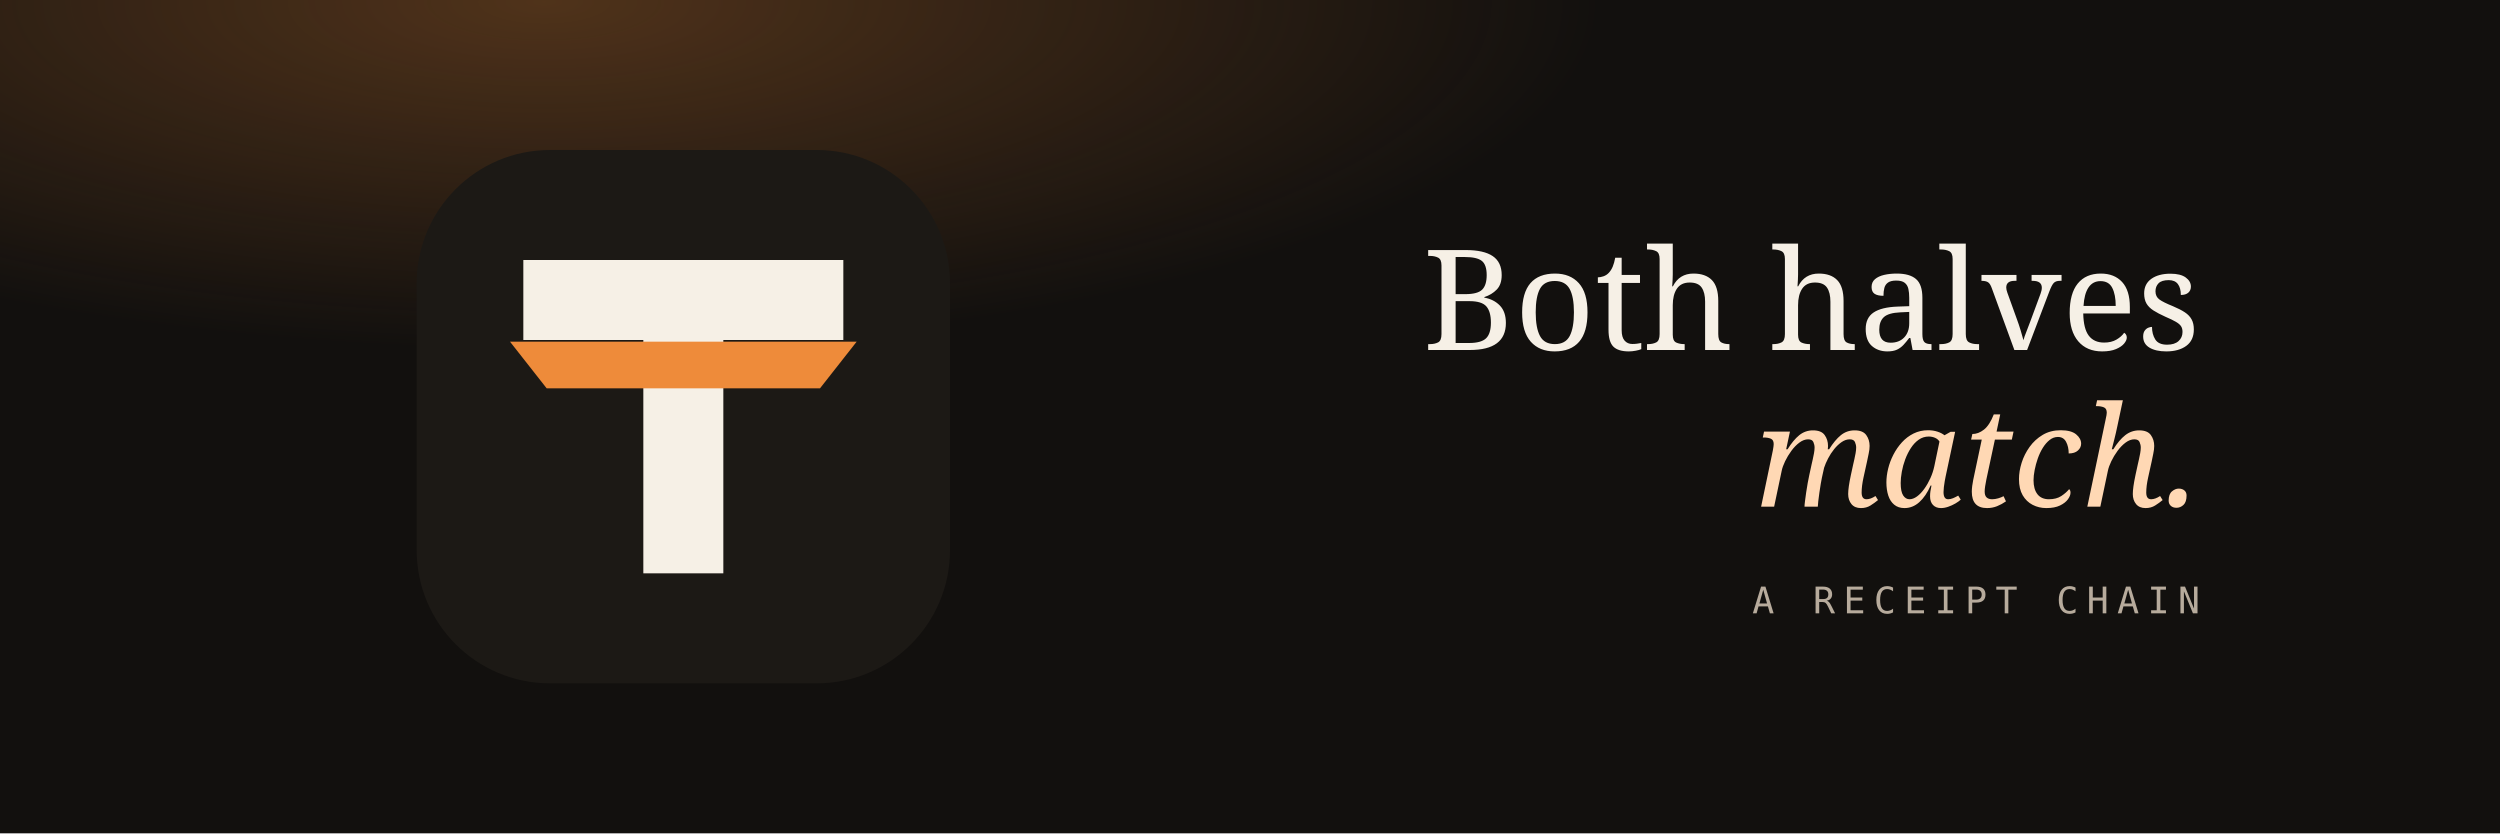
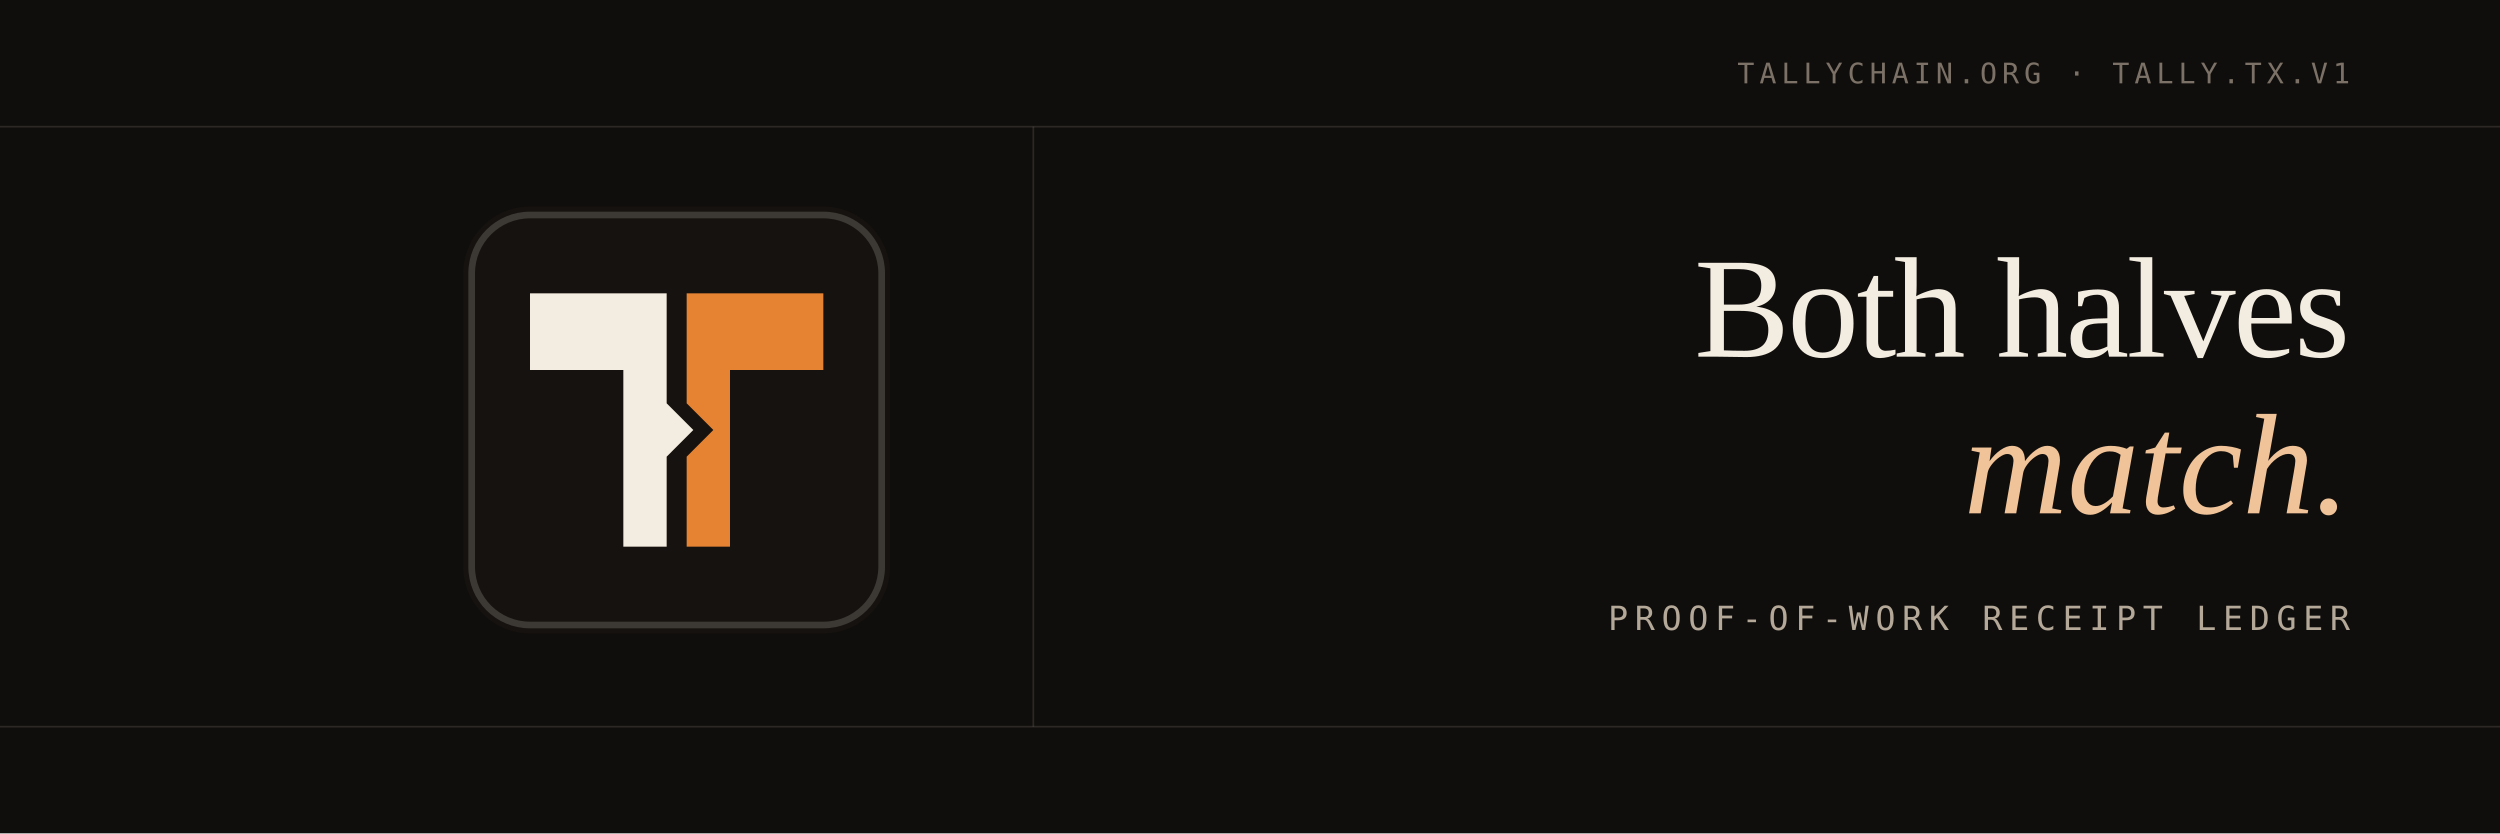
<svg xmlns="http://www.w3.org/2000/svg" width="1500" height="500" viewBox="0 0 1500 500">
-   <rect width="1500" height="500" fill="#12100e" />
-   <radialGradient id="glow" cx="22%" cy="0%" r="60%">
-     <stop offset="0%" stop-color="#ee8b3a" stop-opacity="0.28" />
-     <stop offset="70%" stop-color="#ee8b3a" stop-opacity="0" />
-   </radialGradient>
-   <rect width="1500" height="500" fill="url(#glow)" />
-   <g transform="translate(250 90) scale(10)">
-     <rect width="32" height="32" rx="8" fill="#1c1915" />
-     <rect x="6.4" y="6.6" width="19.2" height="4.8" fill="#f6f0e6" />
-     <rect x="13.6" y="6.6" width="4.8" height="18.8" fill="#f6f0e6" />
-     <path d="M5.6 11.5h20.8l-2.2 2.8H7.8z" fill="#ee8b3a" />
+   <rect width="1500" height="500" fill="#100e0c" />
+   <line x1="0" y1="76" x2="1500" y2="76" stroke="#f3ece0" stroke-opacity=".12" />
+   <line x1="0" y1="436" x2="1500" y2="436" stroke="#f3ece0" stroke-opacity=".12" />
+   <line x1="620" y1="76" x2="620" y2="436" stroke="#f3ece0" stroke-opacity=".12" />
+   <text x="1410" y="50" text-anchor="end" font-family="Consolas, monospace" font-size="17" letter-spacing="3" fill="#7b7166">TALLYCHAIN.ORG · TALLY.TX.V1</text>
+   <g transform="translate(278 124) scale(4)">
+     <rect width="64" height="64" rx="10" fill="#15120f" />
+     <rect x="1.25" y="1.25" width="61.5" height="61.5" rx="8.75" fill="none" stroke="#f3ece0" stroke-opacity=".18" />
+     <path d="M10 13H30.5V29.5L34.5 33.5L30.5 37.5V51H24V24.5H10Z" fill="#f3ece0" />
+     <path d="M33.5 13H54V24.5H40V51H33.5V37.5L37.5 33.5L33.5 29.5Z" fill="#e58333" />
  </g>
-   <text x="1320" y="210" text-anchor="end" font-family="Georgia, serif" font-size="84" fill="#f6f0e6">Both halves</text>
-   <text x="1320" y="304" text-anchor="end" font-family="Georgia, serif" font-style="italic" font-size="84" fill="#ffd8b4">match.</text>
-   <text x="1320" y="368" text-anchor="end" font-family="Consolas, monospace" font-size="22" letter-spacing="5" fill="#b7ab9c">A RECEIPT CHAIN</text>
+   <text x="1410" y="214" text-anchor="end" font-family="Georgia, Times New Roman, serif" font-size="86" fill="#f3ece0" letter-spacing="-1.5">Both halves</text>
+   <text x="1410" y="308" text-anchor="end" font-family="Georgia, Times New Roman, serif" font-style="italic" font-size="86" fill="#f0c399">match.</text>
+   <text x="1410" y="378" text-anchor="end" font-family="Consolas, monospace" font-size="20" letter-spacing="4" fill="#b4a898">PROOF-OF-WORK RECEIPT LEDGER</text>
</svg>
